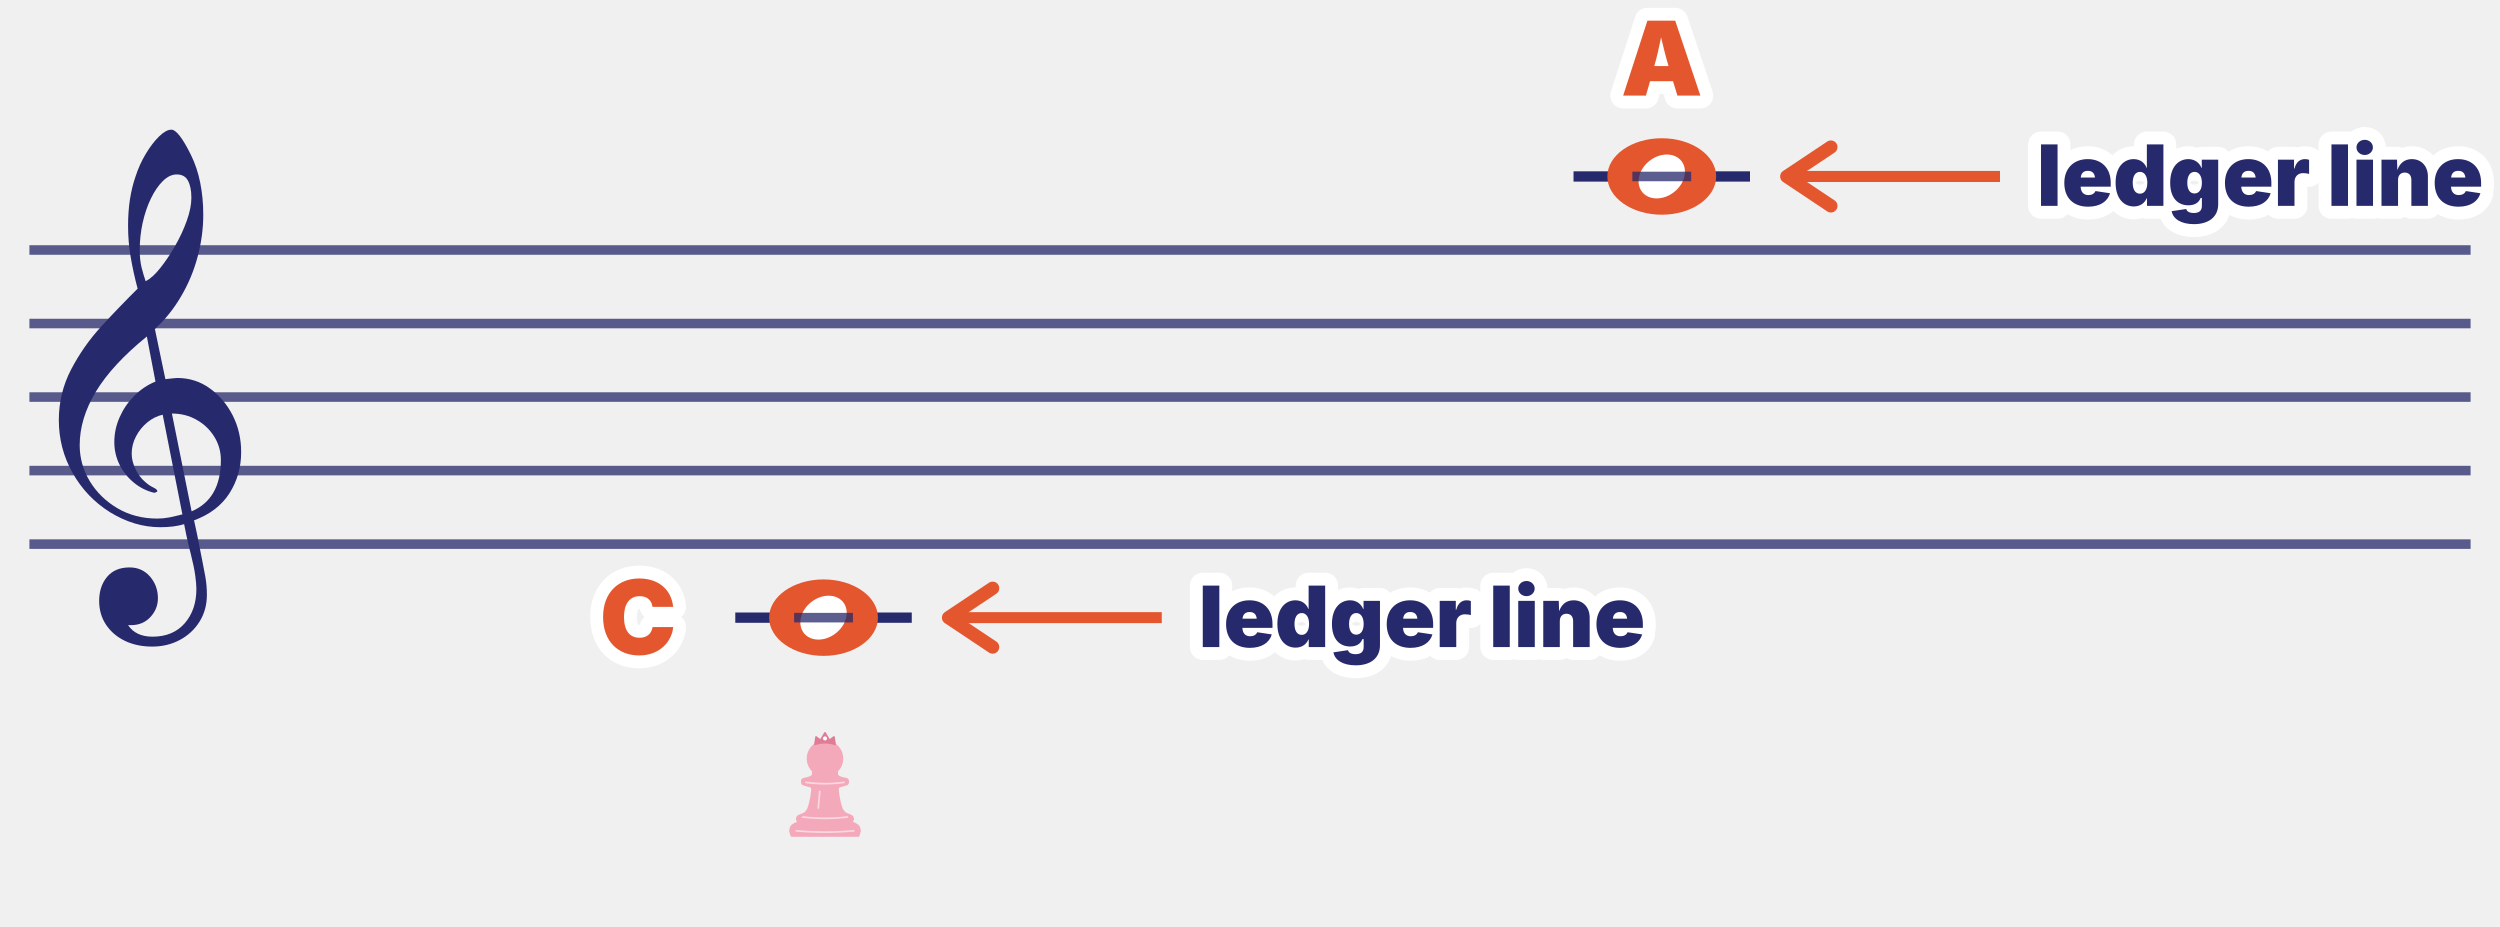
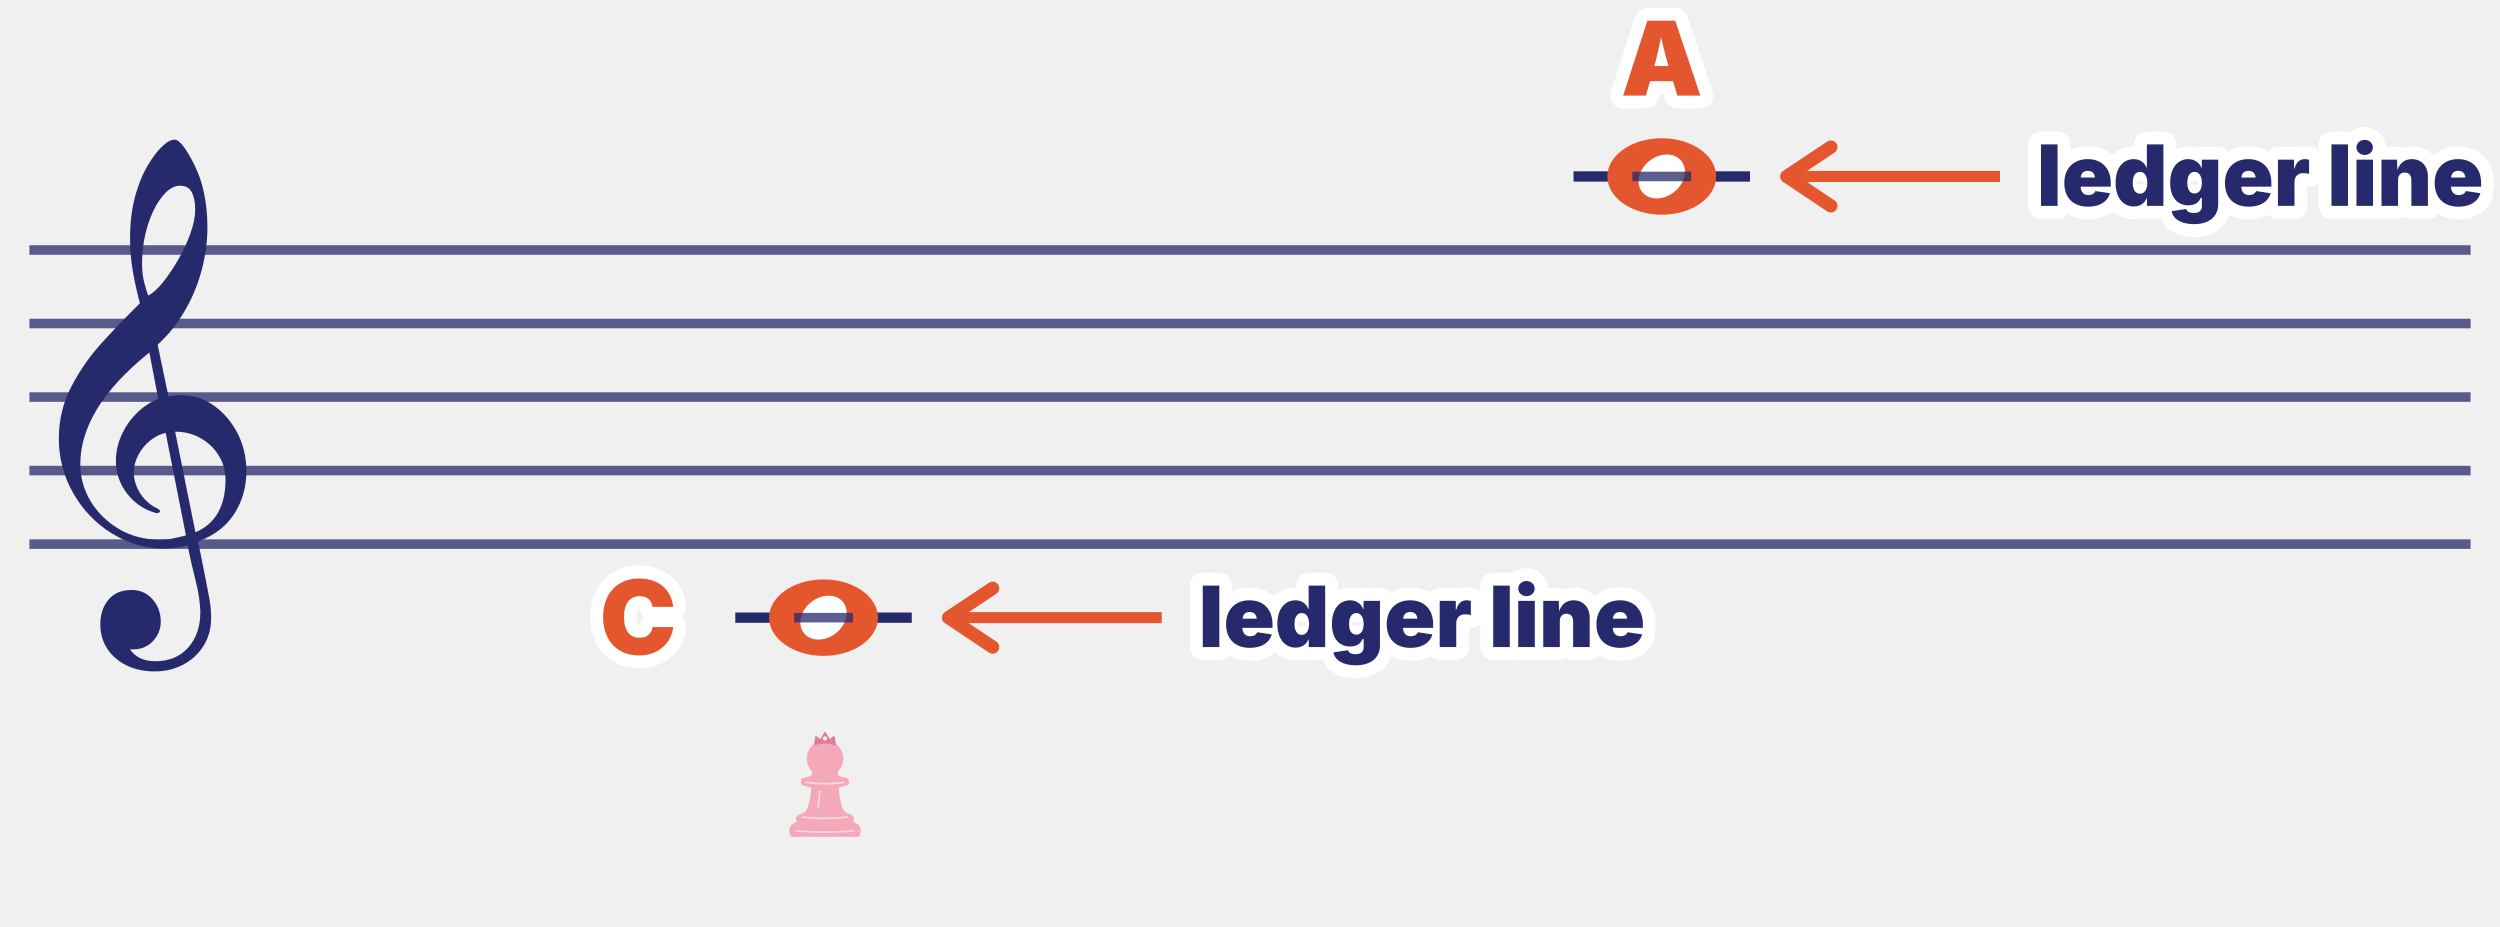
<svg xmlns="http://www.w3.org/2000/svg" viewBox="0 26 340 126" width="680" height="252">
  <line x1="4" x2="336" y1="100" y2="100" stroke="#26296b" stroke-opacity="0.75" stroke-width="1.3" />
  <line x1="4" x2="336" y1="90" y2="90" stroke="#26296b" stroke-opacity="0.75" stroke-width="1.3" />
  <line x1="4" x2="336" y1="80" y2="80" stroke="#26296b" stroke-opacity="0.75" stroke-width="1.3" />
  <line x1="4" x2="336" y1="70" y2="70" stroke="#26296b" stroke-opacity="0.75" stroke-width="1.3" />
  <line x1="4" x2="336" y1="60" y2="60" stroke="#26296b" stroke-opacity="0.75" stroke-width="1.3" />
-   <g transform="translate(5.970588 97.77941) scale(1.014706)" style="visibility: visible;">
+   <g transform="translate(5.912353 100.6926) scale(1.043824)" style="visibility: visible;">
    <text x="0" y="0" font-size="40" fill="#26296b" style="font-family: &quot;Noto Music&quot;, &quot;Apple Symbols&quot;, &quot;Segoe UI Symbol&quot;, serif;">𝄞</text>
  </g>
  <g>
    <line x1="100" x2="124" y1="110" y2="110" stroke="#26296b" stroke-width="1.4" />
    <ellipse cx="112" cy="110" rx="7.4" ry="5.2" fill="#e4572e" />
    <ellipse cx="112" cy="110" rx="3.4" ry="2.7" transform="rotate(-38 112 110)" fill="#fff" />
    <line x1="108" x2="116" y1="110" y2="110" stroke="#26296b" stroke-opacity="0.75" stroke-width="1.3" />
  </g>
  <g>
    <line x1="214" x2="238" y1="50" y2="50" stroke="#26296b" stroke-width="1.4" />
    <ellipse cx="226" cy="50" rx="7.4" ry="5.2" fill="#e4572e" />
    <ellipse cx="226" cy="50" rx="3.4" ry="2.7" transform="rotate(-38 226 50)" fill="#fff" />
    <line x1="222" x2="230" y1="50" y2="50" stroke="#26296b" stroke-opacity="0.75" stroke-width="1.3" />
  </g>
  <g style="font-family: Inter, &quot;Apple SD Gothic Neo&quot;, &quot;Noto Sans KR&quot;, sans-serif; paint-order: stroke; stroke: rgb(255, 255, 255); stroke-width: 3.5; stroke-linejoin: round;">
    <text x="92" y="115" font-size="14" font-weight="900" fill="#e4572e" text-anchor="end">C</text>
    <text x="226" y="39" font-size="14" font-weight="900" fill="#e4572e" text-anchor="middle">A</text>
    <g>
      <line x1="158" x2="130" y1="110" y2="110" stroke="#e4572e" stroke-width="1.5" />
      <path d="M135 106 L129 110 L135 114" fill="none" stroke="#e4572e" stroke-width="1.8" stroke-linecap="round" stroke-linejoin="round" />
      <text x="163" y="114" font-size="11.5" font-weight="900" fill="#26296b">ledger line</text>
    </g>
    <g>
      <line x1="272" x2="244" y1="50" y2="50" stroke="#e4572e" stroke-width="1.5" />
      <path d="M249 46 L243 50 L249 54" fill="none" stroke="#e4572e" stroke-width="1.8" stroke-linecap="round" stroke-linejoin="round" />
      <text x="277" y="54" font-size="11.5" font-weight="900" fill="#26296b">ledger line</text>
    </g>
  </g>
  <g transform="translate(99 116) scale(0.6)">
    <defs>
      <pattern id="penh4" width="3.2" height="3.2" patternUnits="userSpaceOnUse" patternTransform="rotate(40)">
        <rect width="3.2" height="3.2" fill="#fffdf7" />
        <line x1="0" y1="0" x2="0" y2="3.2" stroke="#26296b" stroke-width="1.15" />
      </pattern>
    </defs>
    <g transform="translate(22 39.5) scale(0.4222)">
      <g fill="#f4a9bb" stroke="#f4a9bb" stroke-width="0.8" stroke-linejoin="round">
        <path d="M-18 0 L18 0 C18.08 -0.23 18.37 -0.87 18.5 -1.4 C18.63 -1.93 18.88 -2.53 18.8 -3.2 C18.72 -3.87 18.47 -4.8 18 -5.4 C17.53 -6 16.57 -6.43 16 -6.8 C15.43 -7.17 14.73 -7.23 14.6 -7.6 C14.47 -7.97 15.2 -8.5 15.2 -9 C15.2 -9.5 15.03 -10.17 14.6 -10.6 C14.17 -11.03 13.27 -11.27 12.6 -11.6 C11.93 -11.93 11.2 -12.03 10.6 -12.6 C10 -13.17 9.45 -13.93 9 -15 C8.55 -16.07 8.2 -17.67 7.9 -19 C7.6 -20.33 7.32 -21.83 7.2 -23 C7.08 -24.17 6.8 -25.33 7.2 -26 C7.6 -26.67 8.8 -26.7 9.6 -27 C10.4 -27.3 11.52 -27.43 12 -27.8 C12.48 -28.17 12.52 -28.73 12.5 -29.2 C12.48 -29.67 12.52 -30.23 11.9 -30.6 C11.28 -30.97 9.65 -31.07 8.8 -31.4 C7.95 -31.73 7.17 -32.1 6.8 -32.6 C6.43 -33.1 6.63 -34.1 6.6 -34.4 L-6.6 -34.4 C-6.63 -34.1 -6.43 -33.1 -6.8 -32.6 C-7.17 -32.1 -7.95 -31.73 -8.8 -31.4 C-9.65 -31.07 -11.28 -30.97 -11.9 -30.6 C-12.52 -30.23 -12.48 -29.67 -12.5 -29.2 C-12.52 -28.73 -12.48 -28.17 -12 -27.8 C-11.52 -27.43 -10.4 -27.3 -9.6 -27 C-8.8 -26.7 -7.6 -26.67 -7.2 -26 C-6.8 -25.33 -7.08 -24.17 -7.2 -23 C-7.32 -21.83 -7.6 -20.33 -7.9 -19 C-8.2 -17.67 -8.55 -16.07 -9 -15 C-9.45 -13.93 -10 -13.17 -10.6 -12.6 C-11.2 -12.03 -11.93 -11.93 -12.6 -11.6 C-13.27 -11.27 -14.17 -11.03 -14.6 -10.6 C-15.03 -10.17 -15.2 -9.5 -15.2 -9 C-15.2 -8.5 -14.47 -7.97 -14.6 -7.6 C-14.73 -7.23 -15.43 -7.17 -16 -6.8 C-16.57 -6.43 -17.53 -6 -18 -5.4 C-18.47 -4.8 -18.72 -3.87 -18.8 -3.2 C-18.88 -2.53 -18.63 -1.93 -18.5 -1.4 C-18.37 -0.87 -18.08 -0.23 -18 0 Z" />
        <circle cx="0" cy="-41.6" r="9.4" />
      </g>
      <g fill="none" stroke="#fff" stroke-opacity="0.55" stroke-width="0.9" stroke-linecap="round">
        <path d="M-15.42 -2.8 Q0 -1.4 15.42 -2.8" />
        <path d="M-11.97 -10.2 Q0 -8.8 11.97 -10.2" />
        <path d="M-10.25 -28.8 Q0 -27.4 10.25 -28.8" />
        <path d="M-3.6 -15 L-2.8 -24" />
      </g>
      <path d="M-5.4 -49.2 L-4.8 -53.2 L-2.4 -51.4 L0 -55.4 L2.4 -51.4 L4.8 -53.2 L5.4 -49.2 Q0 -51 -5.4 -49.2 Z" fill="#e07c96" stroke="#e07c96" stroke-width="0.9" stroke-linejoin="round" />
      <circle cx="0" cy="-52.4" r="1.1" fill="#fff" />
    </g>
  </g>
</svg>
